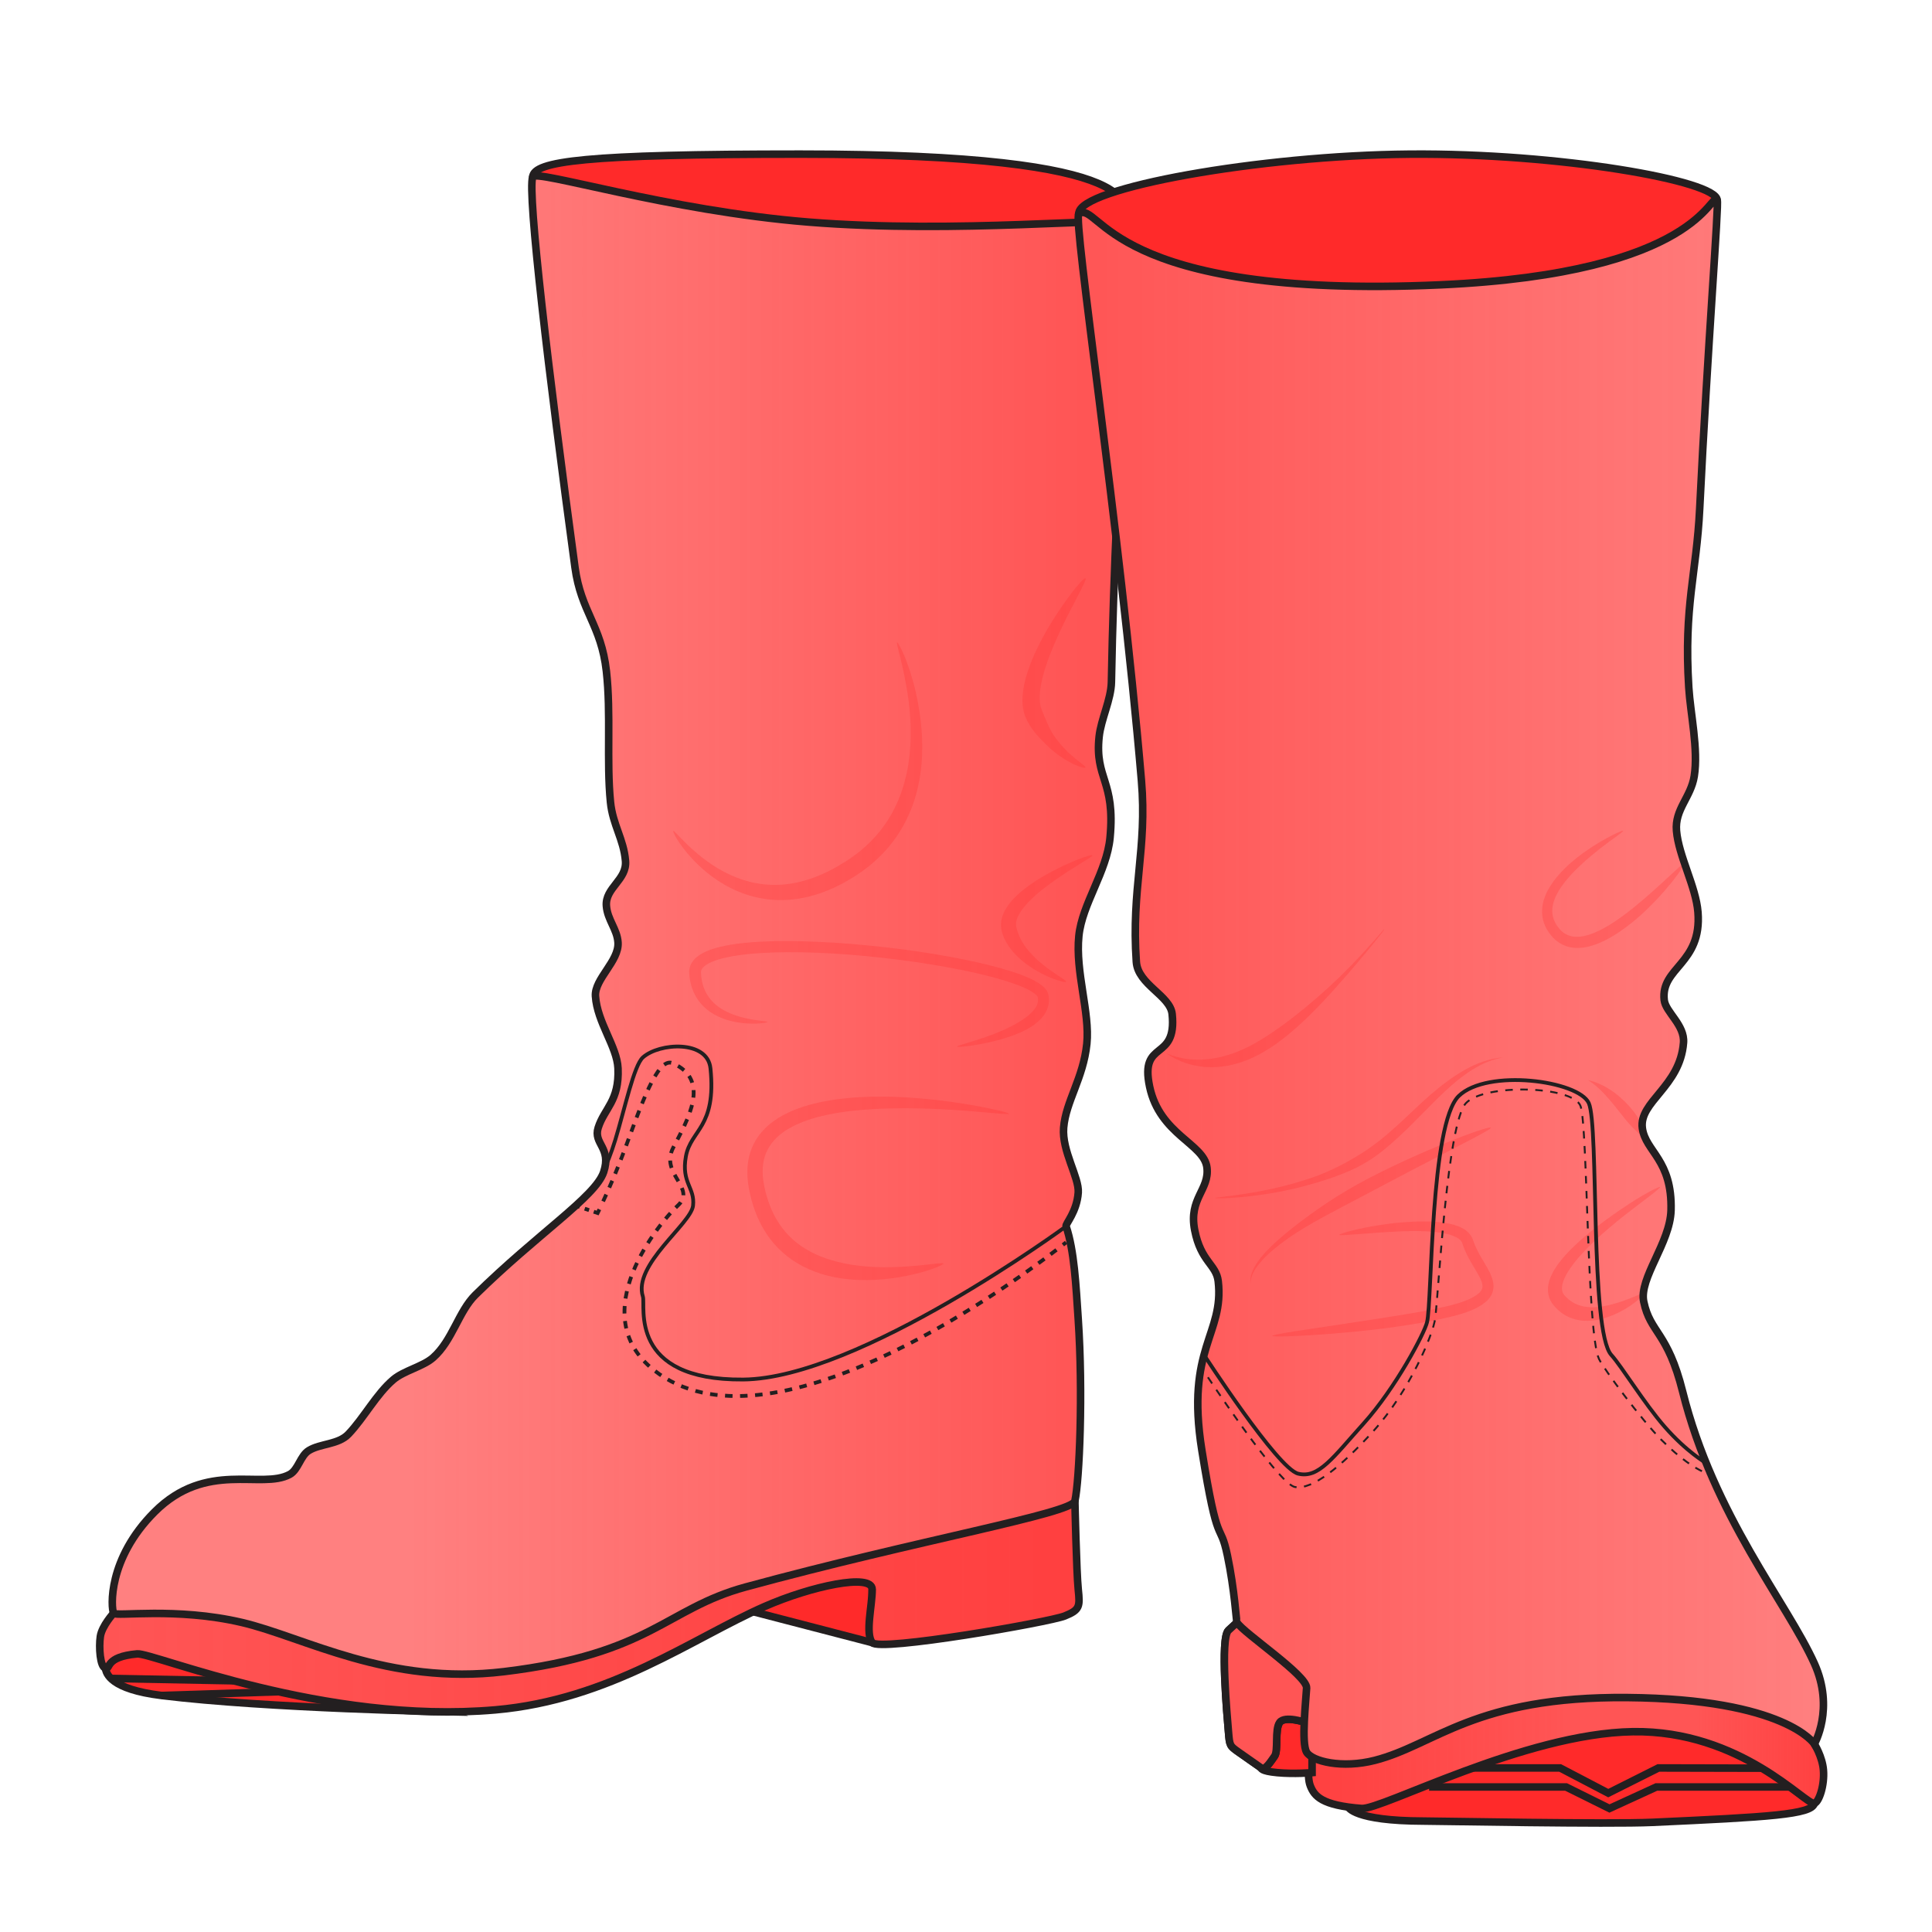
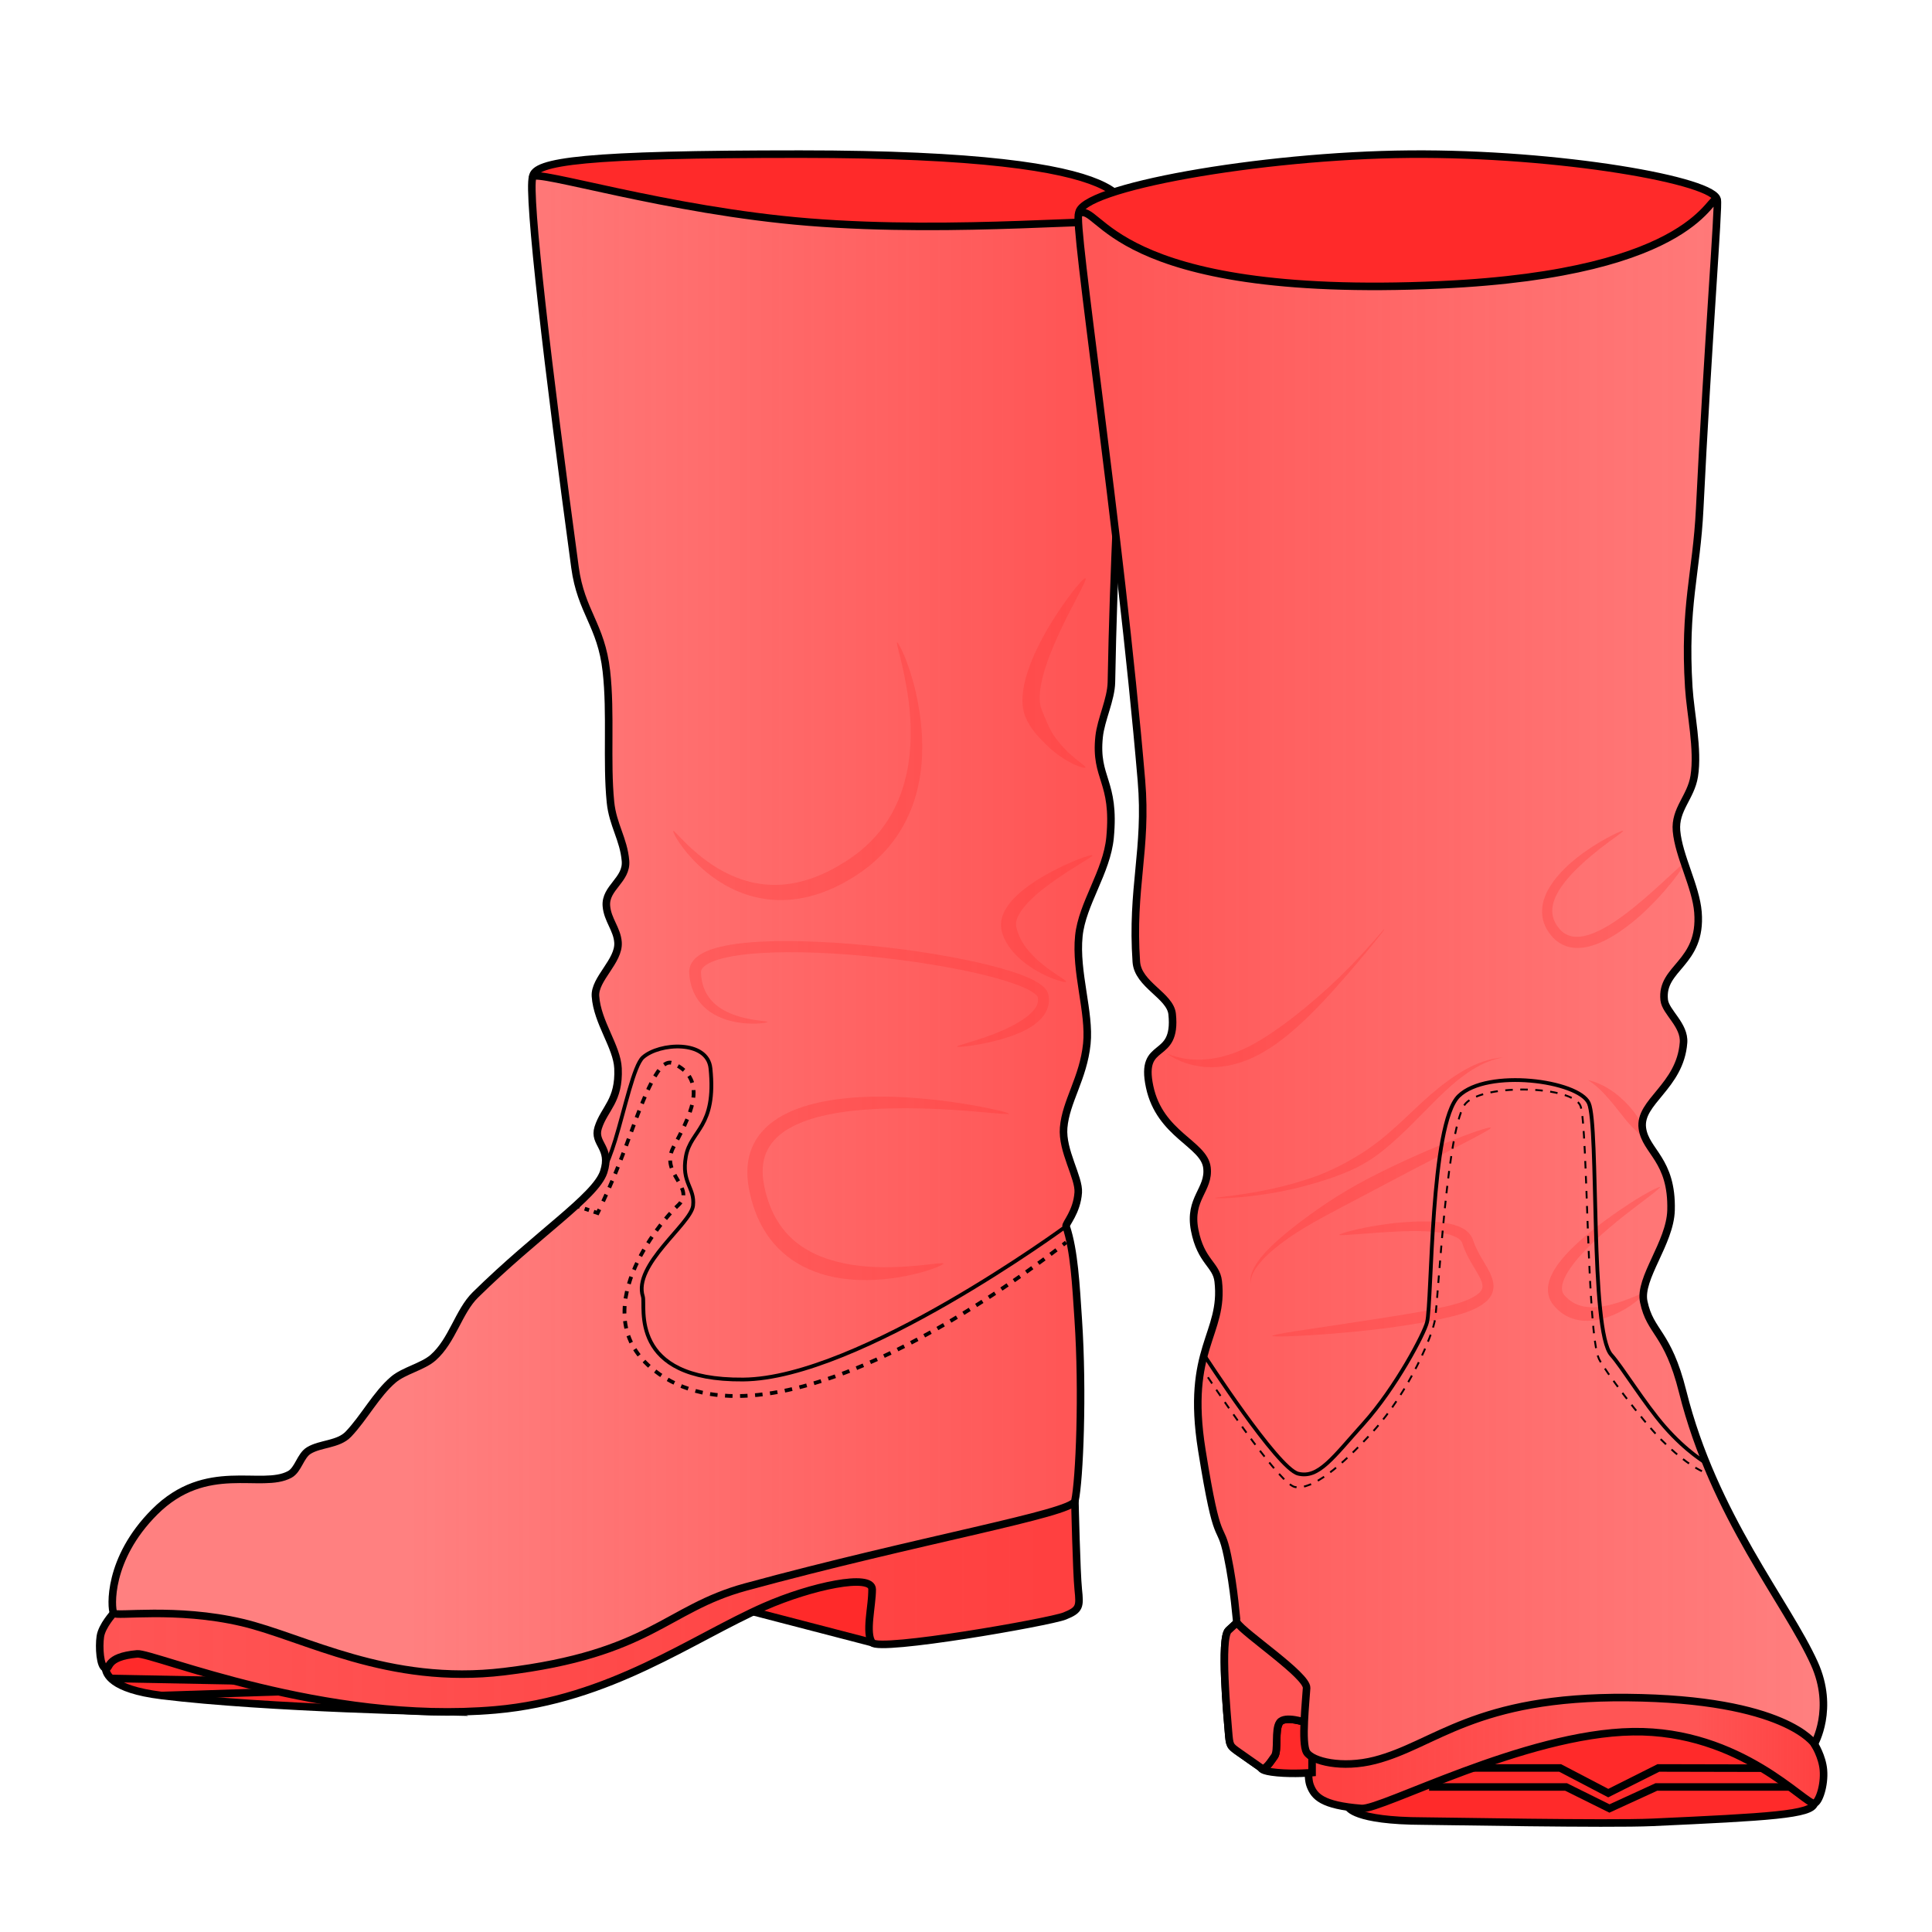
<svg xmlns="http://www.w3.org/2000/svg" xmlns:xlink="http://www.w3.org/1999/xlink" viewBox="0 0 256 256">
  <defs>
    <linearGradient id="innoGrad3">
      <stop offset="0" stop-color="#ff2a2a" stop-opacity=".502" />
      <stop offset="1" stop-color="#ff2a2a" stop-opacity="0" />
    </linearGradient>
    <linearGradient id="innoGrad2">
      <stop offset="0" stop-color="#ff2a2a" stop-opacity=".502" />
      <stop offset=".5" stop-color="#ff2a2a" stop-opacity="0" />
      <stop offset=".75" stop-color="#ff2a2a" stop-opacity="0" />
      <stop offset="1" stop-color="#ff2a2a" stop-opacity=".502" />
    </linearGradient>
    <linearGradient id="innoGrad1">
      <stop offset="0" stop-color="#ff2a2a" stop-opacity="0" />
      <stop offset="1" stop-color="#ff2a2a" stop-opacity=".502" />
    </linearGradient>
    <linearGradient id="linearGradient920" x1="26.297" x2="146.886" y1="222.679" y2="222.679" gradientUnits="userSpaceOnUse" xlink:href="#innoGrad1" />
    <linearGradient id="linearGradient943" x1="64.837" x2="147.112" y1="139.5" y2="139.5" gradientUnits="userSpaceOnUse" xlink:href="#innoGrad1" />
    <linearGradient id="linearGradient994" x1="173.898" x2="237.798" y1="236.878" y2="236.878" gradientUnits="userSpaceOnUse" xlink:href="#innoGrad2" />
    <linearGradient id="linearGradient1021" x1="163.628" x2="174.92" y1="233.49" y2="233.49" gradientUnits="userSpaceOnUse" xlink:href="#innoGrad3" />
    <linearGradient id="linearGradient1056" x1="145.783" x2="238.038" y1="146.429" y2="146.429" gradientUnits="userSpaceOnUse" xlink:href="#innoGrad3" />
  </defs>
  <g stroke-width=".922">
-     <path fill="#ff2a2a" stroke="#231f20" stroke-miterlimit="10" d="M121.125 227.125l-17-4.416 17-4.584zM27.5 230.25c.081.651.612 2.56 6.833 3.329 12.887 1.595 35.437 2.001 35.437 2.001L38.5 219.875s-11.25 8.375-11 10.375z" transform="matrix(1.08516 0 0 1.08517 -15.868 -28.813)" />
+     <path fill="#ff2a2a" stroke="#000000" stroke-miterlimit="10" d="M121.125 227.125l-17-4.416 17-4.584zM27.5 230.25c.081.651.612 2.56 6.833 3.329 12.887 1.595 35.437 2.001 35.437 2.001L38.5 219.875s-11.25 8.375-11 10.375z" transform="matrix(1.08516 0 0 1.08517 -15.868 -28.813)" />
    <path fill="#f55" d="M15.052 213.754s-1.55 1.683-1.757 3.088c-.207 1.405-.047 4.027.678 4.205.725.178-.15-1.516 4.205-1.899 2.074-.182 24.814 9.404 47.476 7.416 15.208-1.335 26.111-9.5 35.674-13.7 6.123-2.69 14.243-4.432 14.243-2.262 0 2.17-.95 5.833 0 7.054.95 1.22 23.467-2.713 25.501-3.527 2.035-.814 2.033-1.27 1.8-3.527-.234-2.257-.443-11.71-.443-11.71z" />
-     <path fill="url(#linearGradient920)" stroke="#231f20" stroke-miterlimit="10" d="M28.494 223.529s-1.428 1.551-1.619 2.846c-.191 1.295-.043 3.711.625 3.875.668.164-.138-1.397 3.875-1.75 1.911-.168 22.866 8.666 43.75 6.834 14.015-1.23 24.062-8.755 32.875-12.625 5.642-2.478 13.125-4.084 13.125-2.084 0 2-.875 5.375 0 6.5s21.625-2.5 23.5-3.25 1.873-1.17 1.658-3.25c-.215-2.08-.408-10.791-.408-10.791z" transform="matrix(1.08516 0 0 1.08517 -15.868 -28.813)" />
-     <path fill="#ff2a2a" stroke="#231f20" stroke-miterlimit="10" d="M79.667 48.144c.166-1.903 6.321-2.773 32.666-2.773 43.834 0 39.837 6.617 39.501 8.463-.668 3.666-36.25 10.5-36.25 10.5s-36.251-12.357-35.917-16.19z" transform="matrix(1.08516 0 0 1.08517 -15.868 -28.813)" />
+     <path fill="url(#linearGradient920)" stroke="#000000" stroke-miterlimit="10" d="M28.494 223.529s-1.428 1.551-1.619 2.846c-.191 1.295-.043 3.711.625 3.875.668.164-.138-1.397 3.875-1.75 1.911-.168 22.866 8.666 43.75 6.834 14.015-1.23 24.062-8.755 32.875-12.625 5.642-2.478 13.125-4.084 13.125-2.084 0 2-.875 5.375 0 6.5s21.625-2.5 23.5-3.25 1.873-1.17 1.658-3.25c-.215-2.08-.408-10.791-.408-10.791z" transform="matrix(1.08516 0 0 1.08517 -15.868 -28.813)" />
+     <path fill="#ff2a2a" stroke="#000000" stroke-miterlimit="10" d="M79.667 48.144c.166-1.903 6.321-2.773 32.666-2.773 43.834 0 39.837 6.617 39.501 8.463-.668 3.666-36.25 10.5-36.25 10.5s-36.251-12.357-35.917-16.19z" transform="matrix(1.08516 0 0 1.08517 -15.868 -28.813)" />
    <path fill="#ff8080" d="M70.583 23.431c.35-1.04 17.853 4.486 36.534 5.993 19.84 1.602 40.94-.75 41.778.182 1.628 1.809-1.085 30.566-1.628 60.77-.04 2.315-1.385 4.946-1.627 7.234-.596 5.628 2.17 5.787 1.446 13.383-.433 4.548-3.697 8.764-4.132 13.022-.487 4.769 1.481 10.145 1.058 14.289-.468 4.568-2.781 7.615-3.075 11.12-.256 3.059 2.073 6.606 1.935 8.594-.18 2.586-1.717 4.149-1.61 4.471 1.085 3.256 1.3 7.729 1.61 12.35.647 9.653.168 21.24-.443 24.053-.36 1.653-20.806 5.176-43.632 11.396-10.607 2.89-12.525 8.86-32.012 11.213-15.398 1.859-26.498-4.585-34.725-6.514-8.758-2.053-16.758-.735-17.008-1.233-.343-.687-.816-7.167 5.432-13.414 6.873-6.873 14.158-2.939 17.905-4.972 1.138-.617 1.403-2.477 2.532-3.167 1.537-.94 3.914-.774 5.245-2.17 2.083-2.186 3.699-5.309 5.968-7.235 1.38-1.171 3.905-1.72 5.245-2.894 2.565-2.25 3.378-6.124 5.607-8.32 8.2-8.075 15.916-13.021 17-16.277 1.086-3.255-1.41-3.73-.723-5.88.827-2.585 2.815-3.543 2.626-7.866-.126-2.876-2.759-6.09-2.989-9.565-.15-2.27 3.16-4.651 2.989-7.123-.122-1.76-1.398-2.99-1.541-4.833-.188-2.409 2.745-3.443 2.532-5.97-.244-2.891-1.688-4.763-1.99-7.777-.542-5.408.09-11.772-.542-17.362-.693-6.134-3.36-7.85-4.16-13.746-3.499-25.804-6.33-49.607-5.605-51.752z" />
    <path fill="#ff2a2a" fill-opacity=".251" d="M126.83 138.667c-.014-.085.955-.356 1.85-.63 1.59-.488 2.848-.931 4.006-1.43 1.877-.808 3.023-1.575 3.678-2.137.366-.313.748-.707.974-1.158.152-.304.266-.694.176-1.183-.001-.01-.012-.058-.077-.145a1.763 1.763 0 0 0-.326-.316c-.297-.233-.758-.505-1.433-.806-1.15-.511-2.865-1.082-5.262-1.67-3.67-.9-9.243-1.899-15.794-2.517a109.39 109.39 0 0 0-8.338-.49c-2.65-.05-5.1.024-7.178.24-2.092.216-3.748.571-4.846 1.055-.548.242-.906.494-1.117.731a1.073 1.073 0 0 0-.205.323.809.809 0 0 0-.054.326c.02.517.088.983.19 1.406.06.248.133.482.218.703.23.595.548 1.105.932 1.546.776.888 1.827 1.5 2.941 1.92 2.209.835 4.514.839 4.525.975.01.126-2.303.5-4.79-.112-1.237-.304-2.558-.865-3.615-1.877a6.127 6.127 0 0 1-1.337-1.88 6.632 6.632 0 0 1-.33-.879 7.588 7.588 0 0 1-.293-1.724c-.019-.33.03-.652.142-.957.113-.302.284-.573.496-.813.418-.473 1.003-.838 1.669-1.126 1.328-.575 3.18-.932 5.325-1.133 2.158-.203 4.672-.253 7.359-.186a120.416 120.416 0 0 1 8.441.528c6.61.63 12.252 1.642 15.998 2.559 2.44.597 4.246 1.188 5.503 1.744.736.326 1.312.651 1.737.98.234.182.434.374.59.58.169.221.295.47.349.744.17.873-.033 1.59-.285 2.102-.356.725-.918 1.269-1.363 1.626-.87.697-2.172 1.382-4.24 2.01-1.165.352-2.68.712-4.252.945-.939.139-1.948.228-1.964.126zM133.702 147.595c-.024.124-3.396-.238-5.738-.415-4.467-.338-8.574-.426-12.182-.224-1.823.102-4.057.309-6.202.767-1.608.343-3.454.888-5.009 1.79-1.19.69-2.294 1.637-2.932 2.97-.457.953-.735 2.223-.499 3.952.03.215.066.435.112.662.397 1.99 1.061 3.594 1.895 4.89a11.001 11.001 0 0 0 2.97 3.089c1.664 1.166 3.605 1.877 5.632 2.305.719.151 1.446.266 2.173.349 5.552.637 11.01-.593 11.099-.308.082.265-5.208 2.402-11.238 2.178-.789-.029-1.59-.1-2.394-.221-2.26-.344-4.539-1.112-6.53-2.512a12.743 12.743 0 0 1-3.52-3.74c-.967-1.558-1.688-3.424-2.104-5.64-.05-.267-.092-.53-.124-.788-.264-2.108.09-3.775.743-5.09.896-1.803 2.376-2.98 3.77-3.76 1.824-1.02 3.898-1.581 5.595-1.908 2.3-.443 4.62-.592 6.503-.625 3.67-.066 7.938.273 12.346.994 2.342.383 5.674 1.079 5.634 1.285zM143.83 76.63c.27.192-1.844 3.678-3.53 7.36-.809 1.762-1.683 3.879-2.165 5.822-.217.872-.36 1.727-.375 2.5-.013.661.067 1.23.25 1.686.01.03.023.058.035.087.539 1.284.986 2.526 1.686 3.513.583.822 1.209 1.508 1.797 2.073 1.286 1.232 2.37 1.856 2.303 2.02-.066.162-1.337-.17-2.944-1.202a14.043 14.043 0 0 1-2.334-1.888c-.937-.94-2.04-2.043-2.683-3.616a3.78 3.78 0 0 1-.064-.168c-.306-.855-.363-1.765-.307-2.61.067-1 .301-2.021.598-2.97.664-2.127 1.76-4.278 2.764-5.996 1.893-3.239 4.674-6.823 4.97-6.612zM118.872 85.13c-.168.071.785 2.872 1.392 6.785.219 1.407.377 2.957.41 4.579.06 3.078-.335 6.36-1.595 9.41-1.25 3.03-3.36 5.857-6.806 8.103l-.18.115c-2.835 1.817-5.863 3.038-9.068 3.127-2.6.071-4.971-.612-7.099-1.737-2.07-1.094-3.702-2.498-4.8-3.556-1.308-1.26-1.831-1.92-1.914-1.868-.062.039.185.814 1.369 2.355.953 1.24 2.501 2.912 4.62 4.295 2.183 1.423 4.809 2.43 7.818 2.52 3.72.109 7.24-1.21 10.322-3.195l.194-.127c3.88-2.547 6.18-5.849 7.42-9.311 1.233-3.445 1.412-7.023 1.135-10.208a34.922 34.922 0 0 0-.749-4.708c-.906-3.976-2.303-6.65-2.469-6.58zM144.735 113.344c.085.196-2.795 1.7-5.572 3.73-1.394 1.018-2.674 2.11-3.527 3.184-.431.543-.72 1.041-.876 1.487-.155.445-.167.812-.086 1.131.022.09.047.178.073.265.115.378.341 1.263 1.21 2.426.601.803 1.37 1.557 2.244 2.263 1 .808 2.06 1.48 2.509 1.782.524.353.569.43.552.474-.011.03-.11.094-.734-.074-.594-.16-1.698-.555-2.95-1.254-1.034-.577-2.027-1.284-2.853-2.11-1.23-1.228-1.726-2.366-1.894-2.928a6.115 6.115 0 0 1-.1-.377c-.188-.798-.069-1.582.238-2.305.296-.698.77-1.349 1.331-1.945 1.1-1.169 2.633-2.228 4.16-3.105 3.157-1.814 6.195-2.829 6.275-2.644z" />
-     <path fill="url(#linearGradient943)" stroke="#231f20" stroke-miterlimit="10" d="M79.667 48.144c.323-.958 16.452 4.134 33.667 5.523 18.284 1.476 37.728-.691 38.5.167 1.5 1.667-1 28.167-1.5 56-.038 2.134-1.277 4.559-1.5 6.667-.549 5.186 2 5.333 1.333 12.333-.399 4.191-3.407 8.076-3.808 12-.449 4.394 1.365 9.348.975 13.167-.431 4.21-2.563 7.017-2.834 10.248-.236 2.818 1.911 6.087 1.783 7.919-.166 2.383-1.582 3.823-1.483 4.12 1 3 1.197 7.122 1.483 11.38.597 8.896.155 19.574-.408 22.166-.331 1.523-19.173 4.77-40.208 10.501-9.774 2.664-11.542 8.165-29.5 10.333-14.189 1.713-24.418-4.225-32-6.002-8.07-1.892-15.443-.678-15.673-1.137-.316-.633-.752-6.604 5.006-12.361 6.333-6.333 13.047-2.708 16.5-4.582 1.048-.568 1.293-2.282 2.333-2.918 1.416-.867 3.607-.713 4.833-2 1.92-2.014 3.409-4.892 5.5-6.667 1.271-1.079 3.599-1.585 4.833-2.667 2.364-2.073 3.113-5.643 5.167-7.666 7.557-7.442 14.667-12 15.667-15s-1.3-3.438-.667-5.419c.762-2.382 2.594-3.265 2.42-7.248-.116-2.651-2.542-5.612-2.754-8.815-.138-2.092 2.911-4.286 2.754-6.564-.112-1.621-1.288-2.755-1.42-4.453-.173-2.22 2.53-3.173 2.333-5.501-.225-2.665-1.555-4.39-1.833-7.167-.5-4.984.083-10.848-.5-16-.639-5.652-3.097-7.234-3.833-12.667-3.225-23.779-5.833-45.713-5.166-47.69z" transform="matrix(1.08516 0 0 1.08517 -15.868 -28.813)" />
-     <path fill="none" stroke="#231f20" stroke-miterlimit="10" stroke-width=".461" d="M87.599 170.98s1.181-2.047 2.151-5.23c1.182-3.877 2.276-9.101 3.375-10.084 2-1.791 7.889-2.156 8.25 1.334.75 7.249-2.411 7.485-3 10.75-.589 3.265 1.125 3.793.875 6.021-.25 2.228-7.375 7.229-6.125 11.104.361 1.12-1.875 10.25 12.25 10.125s39.425-18.712 39.425-18.712" transform="matrix(1.08516 0 0 1.08517 -15.868 -28.813)" />
+     <path fill="url(#linearGradient943)" stroke="#000000" stroke-miterlimit="10" d="M79.667 48.144c.323-.958 16.452 4.134 33.667 5.523 18.284 1.476 37.728-.691 38.5.167 1.5 1.667-1 28.167-1.5 56-.038 2.134-1.277 4.559-1.5 6.667-.549 5.186 2 5.333 1.333 12.333-.399 4.191-3.407 8.076-3.808 12-.449 4.394 1.365 9.348.975 13.167-.431 4.21-2.563 7.017-2.834 10.248-.236 2.818 1.911 6.087 1.783 7.919-.166 2.383-1.582 3.823-1.483 4.12 1 3 1.197 7.122 1.483 11.38.597 8.896.155 19.574-.408 22.166-.331 1.523-19.173 4.77-40.208 10.501-9.774 2.664-11.542 8.165-29.5 10.333-14.189 1.713-24.418-4.225-32-6.002-8.07-1.892-15.443-.678-15.673-1.137-.316-.633-.752-6.604 5.006-12.361 6.333-6.333 13.047-2.708 16.5-4.582 1.048-.568 1.293-2.282 2.333-2.918 1.416-.867 3.607-.713 4.833-2 1.92-2.014 3.409-4.892 5.5-6.667 1.271-1.079 3.599-1.585 4.833-2.667 2.364-2.073 3.113-5.643 5.167-7.666 7.557-7.442 14.667-12 15.667-15s-1.3-3.438-.667-5.419c.762-2.382 2.594-3.265 2.42-7.248-.116-2.651-2.542-5.612-2.754-8.815-.138-2.092 2.911-4.286 2.754-6.564-.112-1.621-1.288-2.755-1.42-4.453-.173-2.22 2.53-3.173 2.333-5.501-.225-2.665-1.555-4.39-1.833-7.167-.5-4.984.083-10.848-.5-16-.639-5.652-3.097-7.234-3.833-12.667-3.225-23.779-5.833-45.713-5.166-47.69z" transform="matrix(1.08516 0 0 1.08517 -15.868 -28.813)" />
+     <path fill="none" stroke="#000000" stroke-miterlimit="10" stroke-width=".461" d="M87.599 170.98s1.181-2.047 2.151-5.23c1.182-3.877 2.276-9.101 3.375-10.084 2-1.791 7.889-2.156 8.25 1.334.75 7.249-2.411 7.485-3 10.75-.589 3.265 1.125 3.793.875 6.021-.25 2.228-7.375 7.229-6.125 11.104.361 1.12-1.875 10.25 12.25 10.125s39.425-18.712 39.425-18.712" transform="matrix(1.08516 0 0 1.08517 -15.868 -28.813)" />
    <g>
-       <g fill="none" stroke="#231f20" stroke-miterlimit="10" stroke-width=".461">
+       <g fill="none" stroke="#000000" stroke-miterlimit="10" stroke-width=".461">
        <path d="M144.8 178.25s-.134.108-.389.308" transform="matrix(1.08516 0 0 1.08517 -15.868 -28.813)" />
        <path stroke-dasharray=".918,.918" d="M143.626 179.165c-6.178 4.723-35.16 25.694-49.126 14.71-8.75-6.882.833-18.246 2.875-20.104 2.373-2.158-2.226-3.847-.542-7.096 1.75-3.376 4.642-8.243-.083-10.304-1.875-.817-3.924 5.379-5.875 10.628a92.733 92.733 0 0 1-2.844 6.766" transform="matrix(1.08516 0 0 1.08517 -15.868 -28.813)" />
        <path d="M87.815 174.221c-.138.289-.216.447-.216.447l-.474-.159" transform="matrix(1.08516 0 0 1.08517 -15.868 -28.813)" />
        <path stroke-dasharray=".559,.559" d="M86.55 174.316l-.862-.289" transform="matrix(1.08516 0 0 1.08517 -15.868 -28.813)" />
        <path d="M85.401 173.931l-.474-.16" transform="matrix(1.08516 0 0 1.08517 -15.868 -28.813)" />
      </g>
    </g>
-     <path fill="#414042" stroke="#231f20" stroke-miterlimit="10" d="M28.174 231.5l14.975.283M48.633 233.12l-14.3.459" transform="matrix(1.08516 0 0 1.08517 -15.868 -28.813)" />
+     <path fill="#414042" stroke="#000000" stroke-miterlimit="10" d="M28.174 231.5l14.975.283M48.633 233.12l-14.3.459" transform="matrix(1.08516 0 0 1.08517 -15.868 -28.813)" />
  </g>
  <g stroke-width=".922">
-     <path fill="#ff2a2a" stroke="#231f20" stroke-miterlimit="10" d="M146.359 52.62c-.076-3.12 22.134-7.093 40.391-7.245 18.257-.152 37.554 3.25 37.554 5.625 0 2.021-9.429 16.125-36.179 17.625s-41.71-13.708-41.766-16.005zM236.167 246.75c-.292 1.372-5.604 1.673-19.792 2.321-5.371.245-25.625-.151-27.959-.156-8.499-.018-9.16-1.711-9.16-1.711l31.77-19.627c-.001 0 25.433 17.801 25.141 19.173z" transform="matrix(1.08516 0 0 1.08517 -15.868 -28.813)" />
-     <path fill="none" stroke="#231f20" stroke-miterlimit="10" d="M194.508 242.428h10.617L211 245.5l6.125-3.072 12.628.028" transform="matrix(1.08516 0 0 1.08517 -15.868 -28.813)" />
-     <path fill="none" stroke="#231f20" stroke-miterlimit="10" d="M189.125 244.75h16.726l5.296 2.628 5.728-2.628h16.295" transform="matrix(1.08516 0 0 1.08517 -15.868 -28.813)" />
+     <path fill="#ff2a2a" stroke="#000000" stroke-miterlimit="10" d="M146.359 52.62c-.076-3.12 22.134-7.093 40.391-7.245 18.257-.152 37.554 3.25 37.554 5.625 0 2.021-9.429 16.125-36.179 17.625s-41.71-13.708-41.766-16.005zM236.167 246.75c-.292 1.372-5.604 1.673-19.792 2.321-5.371.245-25.625-.151-27.959-.156-8.499-.018-9.16-1.711-9.16-1.711l31.77-19.627c-.001 0 25.433 17.801 25.141 19.173z" transform="matrix(1.08516 0 0 1.08517 -15.868 -28.813)" />
+     <path fill="none" stroke="#000000" stroke-miterlimit="10" d="M194.508 242.428h10.617L211 245.5l6.125-3.072 12.628.028" transform="matrix(1.08516 0 0 1.08517 -15.868 -28.813)" />
+     <path fill="none" stroke="#000000" stroke-miterlimit="10" d="M189.125 244.75h16.726l5.296 2.628 5.728-2.628h16.295" transform="matrix(1.08516 0 0 1.08517 -15.868 -28.813)" />
    <path fill="#f55" d="M240.41 231.085s1.057 1.661 1.203 3.46c.168 2.045-.602 4.264-1.203 4.408-1.131.272-9.716-9.715-24.055-9.495-14.34.22-33.301 10.378-35.946 10.174-5.29-.407-6.24-1.628-6.782-2.985-.543-1.356 0-3.982 0-3.982l38.252-15.822h23.602z" />
-     <path fill="url(#linearGradient994)" stroke="#231f20" stroke-miterlimit="10" d="M236.167 239.5s.974 1.531 1.109 3.188c.155 1.885-.555 3.93-1.109 4.063-1.042.25-8.953-8.953-22.167-8.75-13.214.203-30.688 9.563-33.125 9.375-4.875-.375-5.75-1.5-6.25-2.75s0-3.67 0-3.67l35.25-14.58h21.75z" transform="matrix(1.08516 0 0 1.08517 -15.868 -28.813)" />
-     <path fill="#ff2a2a" stroke="#231f20" stroke-miterlimit="10" d="M168.625 242.428s-.131.38 1.961.573c2.092.193 4.25 0 4.25 0v-7.667h-5.167z" transform="matrix(1.08516 0 0 1.08517 -15.868 -28.813)" />
-     <path fill="url(#linearGradient1021)" stroke="#231f20" stroke-miterlimit="10" d="M174.04 236.876s-2.54-.874-3.165 0-.128 3.442-.625 4.124c-.497.682-1.14 1.766-1.625 1.428-.485-.338-1.643-1.145-2.75-1.928-1.107-.783-1.107-.783-1.25-2.525-.143-1.742-1.042-11.391 0-12.35l1.042-.959 8.735 7.335z" transform="matrix(1.08516 0 0 1.08517 -15.868 -28.813)" />
-     <path fill="#f55" stroke="#231f20" stroke-miterlimit="10" d="M174.04 236.876s-2.54-.874-3.165 0-.128 3.442-.625 4.124c-.497.682-1.14 1.766-1.625 1.428-.485-.338-1.643-1.145-2.75-1.928-1.107-.783-1.107-.783-1.25-2.525-.143-1.742-1.042-11.391 0-12.35l1.042-.959 8.735 7.335z" transform="matrix(1.08516 0 0 1.08517 -15.868 -28.813)" />
+     <path fill="url(#linearGradient994)" stroke="#000000" stroke-miterlimit="10" d="M236.167 239.5s.974 1.531 1.109 3.188c.155 1.885-.555 3.93-1.109 4.063-1.042.25-8.953-8.953-22.167-8.75-13.214.203-30.688 9.563-33.125 9.375-4.875-.375-5.75-1.5-6.25-2.75s0-3.67 0-3.67l35.25-14.58h21.75z" transform="matrix(1.08516 0 0 1.08517 -15.868 -28.813)" />
+     <path fill="#ff2a2a" stroke="#000000" stroke-miterlimit="10" d="M168.625 242.428s-.131.38 1.961.573c2.092.193 4.25 0 4.25 0v-7.667h-5.167z" transform="matrix(1.08516 0 0 1.08517 -15.868 -28.813)" />
+     <path fill="url(#linearGradient1021)" stroke="#000000" stroke-miterlimit="10" d="M174.04 236.876s-2.54-.874-3.165 0-.128 3.442-.625 4.124c-.497.682-1.14 1.766-1.625 1.428-.485-.338-1.643-1.145-2.75-1.928-1.107-.783-1.107-.783-1.25-2.525-.143-1.742-1.042-11.391 0-12.35l1.042-.959 8.735 7.335z" transform="matrix(1.08516 0 0 1.08517 -15.868 -28.813)" />
+     <path fill="#f55" stroke="#000000" stroke-miterlimit="10" d="M174.04 236.876s-2.54-.874-3.165 0-.128 3.442-.625 4.124c-.497.682-1.14 1.766-1.625 1.428-.485-.338-1.643-1.145-2.75-1.928-1.107-.783-1.107-.783-1.25-2.525-.143-1.742-1.042-11.391 0-12.35l1.042-.959 8.735 7.335z" transform="matrix(1.08516 0 0 1.08517 -15.868 -28.813)" />
    <path fill="#ff8080" d="M227.537 26.53c.256.348-1.285 19.674-2.32 40.873-.423 8.674-2.12 12.826-1.446 23.694.213 3.434 1.29 8.2.723 11.755-.448 2.805-2.596 4.38-2.35 7.236.286 3.344 2.577 7.394 2.845 10.787.542 6.872-4.962 7.284-4.473 11.638.179 1.599 2.737 3.298 2.557 5.649-.447 5.841-5.945 7.816-5.452 11.353.431 3.096 3.98 4.16 3.798 10.851-.117 4.33-4.265 9.003-3.616 12.119.867 4.169 3.168 3.962 5.157 11.92 4.112 16.447 13.822 27.972 17.45 36.008 2.71 6 0 10.672 0 10.672s-3.807-5.962-24.778-6.15c-20.256-.181-25.42 6.254-33.46 8.32-4.331 1.114-8.318.136-9.042-1.085-.724-1.22-.09-6.829 0-8.501.09-1.672-8.364-7.28-9.224-8.682-.09-.147-.315-4.328-1.266-8.861-1.03-4.91-1.221-.407-3.391-13.972-2.17-13.564 2.984-15.328 2.17-22.381-.257-2.235-2.306-2.578-3.12-6.783-.814-4.205 1.975-5.331 1.628-8.274-.376-3.18-6.24-4.34-7.596-10.716-1.357-6.375 3.647-3.208 2.984-9.63-.253-2.453-4.538-3.892-4.748-6.919-.678-9.766 1.451-14.911.679-24.01-2.86-33.655-9.168-74.659-8.292-75.153 2.894-1.627 3.77 11.442 47.9 9.453 34.54-1.557 35.745-12.476 36.683-11.21z" />
    <path fill="#ff2a2a" fill-opacity=".251" d="M215.089 110.088c.043.081-1.11.878-1.944 1.496-1.531 1.135-2.88 2.245-4.039 3.366-.599.58-1.274 1.286-1.86 2.05-.456.596-.933 1.324-1.238 2.108-.235.606-.385 1.29-.298 1.998.06.488.237 1.036.647 1.618.07.1.148.201.232.302.262.314.54.547.825.716.286.168.59.278.913.338.648.119 1.397.038 2.236-.228 1.695-.537 3.595-1.777 5.447-3.232.154-.121.308-.244.462-.368 1.667-1.346 3.23-2.774 4.438-3.891 1.316-1.219 2.198-2.06 2.29-1.984.093.076-.56 1.118-1.696 2.537a37.073 37.073 0 0 1-4.143 4.386c-.152.136-.306.27-.462.404-1.828 1.564-3.906 2.97-5.89 3.58-.997.306-2.008.423-2.966.224-.48-.1-.94-.279-1.37-.545a4.66 4.66 0 0 1-1.17-1.048 6.196 6.196 0 0 1-.295-.396c-.536-.786-.78-1.557-.853-2.261-.104-1.005.133-1.916.434-2.642.39-.94.97-1.761 1.487-2.389a16.868 16.868 0 0 1 2.09-2.094c1.252-1.064 2.812-2.125 4.467-3.037.924-.509 2.195-1.12 2.256-1.008zM153.753 139.05c-.085.103 1.34.98 3.534 1.265 1.105.144 2.402.145 3.862-.131 1.455-.276 3.096-.83 4.92-1.823.678-.37 1.379-.798 2.098-1.273a54.624 54.624 0 0 0 3.751-2.736 76.877 76.877 0 0 0 5.696-5.001c.437-.424.856-.841 1.255-1.25 2.724-2.788 4.516-5.033 4.57-4.99.054.042-1.715 2.304-4.267 5.269-.373.433-.762.884-1.164 1.344-1.578 1.806-3.374 3.785-5.275 5.572-1.195 1.124-2.44 2.178-3.699 3.064-.74.52-1.486.985-2.226 1.378-2.007 1.063-3.87 1.538-5.509 1.647-1.638.11-3.03-.147-4.14-.517-2.223-.74-3.33-1.91-3.406-1.819zM161.012 158.739c-.003-.095 3.083-.272 7.147-1.133a47.198 47.198 0 0 0 5.869-1.624c2.345-.827 4.609-2.01 6.664-3.334.13-.084.258-.168.384-.253 3.391-2.293 5.873-5.113 8.52-7.379 1.395-1.194 2.954-2.402 4.613-3.316 1.412-.777 3.092-1.452 4.965-1.59-1.837.317-3.413 1.156-4.693 2.032-1.51 1.033-2.93 2.347-4.212 3.609-1.854 1.826-5.419 5.74-8.447 7.757-.134.09-.27.178-.41.266-2.195 1.396-4.72 2.264-7.13 2.988a48.407 48.407 0 0 1-6.023 1.377c-4.138.68-7.244.694-7.247.6zM218.746 152.078c.523-.278-1.444-1.518-3.069-3.39a12.373 12.373 0 0 1-.347-.419c-.703-.885-1.427-1.816-2.112-2.61-.818-.949-1.76-1.922-2.831-2.547 1.247.26 2.495.898 3.596 1.721.923.69 1.785 1.542 2.532 2.507.119.153.229.31.332.466 1.425 2.178 1.376 4.55 1.899 4.272zM197.546 149.425c.059.14-1.16.813-4.62 2.596a984.562 984.562 0 0 0-11.165 5.834c.304-.163-1.395.743-1.09.58-3.531 1.877-7.122 3.654-9.83 5.539a36.6 36.6 0 0 0-.246.173c-1.506 1.066-2.742 2.122-3.592 3.122-.425.499-.754.985-.974 1.454-.218.468-.331.925-.315 1.37-.074-.442-.017-.922.161-1.433.178-.509.474-1.042.87-1.593.792-1.1 1.981-2.27 3.425-3.472l.237-.196c2.596-2.128 5.897-4.492 9.45-6.461a67.58 67.58 0 0 1 1.1-.595c3.554-1.885 7.92-3.839 11.54-5.27 3.634-1.436 5-1.765 5.049-1.648zM177.47 163.622c.038.19 4.008-.287 8.064-.456l.264-.01c1.949-.075 3.867-.038 5.37.232.788.142 1.417.34 1.868.591.222.124.386.253.504.383.115.126.188.255.228.388.336 1.082.866 2.036 1.352 2.856.201.34.397.66.572.96.269.46.459.824.584 1.149.116.302.16.533.16.718a.99.99 0 0 1-.145.534c-.12.199-.325.411-.644.634-.373.26-.864.508-1.452.744-.685.275-1.611.534-2.552.76a67.87 67.87 0 0 1-3.613.738c-2.649.478-6.455 1.048-8.592 1.371-3.226.488-2.92.44-6.147.929-1.929.293-4.709.715-4.696.863.015.165 2.827.046 4.78-.07 2.172-.128 4.35-.304 6.217-.488 2.55-.252 5.616-.626 8.694-1.162a62.359 62.359 0 0 0 3.7-.748c.96-.23 1.97-.51 2.76-.83.642-.26 1.244-.558 1.741-.906.425-.298.801-.652 1.06-1.085.231-.388.355-.817.354-1.286 0-.412-.094-.822-.25-1.237-.165-.44-.4-.887-.676-1.37-.18-.314-.38-.65-.572-.974-.474-.808-.932-1.64-1.23-2.547a2.45 2.45 0 0 0-.57-.943 3.405 3.405 0 0 0-.885-.648c-.653-.343-1.46-.556-2.326-.686-1.66-.25-3.696-.214-5.666-.05-.09.007-.18.014-.269.023-4.138.374-8.023 1.435-7.986 1.623zM219.972 157.292c.072.118-1.49 1.279-3.6 2.887a70.053 70.053 0 0 0-4.133 3.382c-1.85 1.652-3.519 3.39-4.473 4.947-.478.78-.734 1.447-.788 1.986-.026.261-.003.478.054.662.056.18.151.352.303.52a4.325 4.325 0 0 0 1.269 1.005c.431.227.906.38 1.43.462 1.026.16 2.169.04 3.34-.249 2.354-.58 4.259-1.65 4.384-1.478.098.132-1.347 1.692-3.936 2.8-1.2.514-2.59.88-3.984.786a5.645 5.645 0 0 1-2.123-.557 5.368 5.368 0 0 1-1.317-.916 6.164 6.164 0 0 1-.555-.6 3.197 3.197 0 0 1-.65-1.305 3.482 3.482 0 0 1-.025-1.398c.158-.901.624-1.794 1.221-2.634 1.196-1.68 3.117-3.415 5.084-4.95a64.834 64.834 0 0 1 4.423-3.138c2.246-1.464 4.004-2.33 4.076-2.212z" />
-     <path fill="url(#linearGradient1056)" stroke="#231f20" stroke-miterlimit="10" d="M224.304 51c.236.32-1.184 18.13-2.137 37.665-.39 7.993-1.954 11.819-1.333 21.834.196 3.165 1.189 7.557.666 10.833-.413 2.584-2.392 4.035-2.166 6.668.264 3.081 2.375 6.813 2.622 9.94.5 6.333-4.572 6.712-4.122 10.725.165 1.473 2.523 3.039 2.357 5.205-.412 5.383-5.479 7.203-5.024 10.462.397 2.853 3.667 3.834 3.5 10-.108 3.99-3.931 8.296-3.333 11.167.799 3.842 2.92 3.651 4.753 10.984 3.789 15.157 12.737 25.777 16.08 33.183 2.497 5.529 0 9.834 0 9.834s-3.508-5.494-22.833-5.667c-18.667-.167-23.425 5.763-30.834 7.667-3.992 1.026-7.666.125-8.333-1-.667-1.125-.083-6.293 0-7.834.083-1.541-7.708-6.709-8.5-8-.083-.136-.29-3.989-1.167-8.166-.949-4.524-1.125-.375-3.125-12.875s2.75-14.125 2-20.625c-.237-2.059-2.125-2.375-2.875-6.25s1.82-4.913 1.5-7.625c-.346-2.931-5.75-4-7-9.875s3.361-2.956 2.75-8.875c-.233-2.26-4.182-3.586-4.375-6.375-.625-9 1.337-13.741.625-22.125-2.636-31.014-8.448-68.8-7.641-69.255 2.667-1.5 3.475 10.544 44.141 8.711 31.829-1.435 32.94-11.497 33.804-10.331z" transform="matrix(1.08516 0 0 1.08517 -15.868 -28.813)" />
-     <path fill="none" stroke="#231f20" stroke-miterlimit="10" stroke-width=".461" d="M222.956 205.193s-2.359-1.33-5.081-4.443c-2.468-2.824-5.252-7.383-6.5-8.75-2.625-2.875-1.5-28-2.75-30.75s-12.375-4.25-15.875-.875-3.25 25-3.875 27.625c-.32 1.346-3.802 7.99-7.75 12.375-3.755 4.169-5.486 6.738-7.993 6.119-2.507-.619-11.49-14.501-11.49-14.501" transform="matrix(1.08516 0 0 1.08517 -15.868 -28.813)" />
+     <path fill="url(#linearGradient1056)" stroke="#000000" stroke-miterlimit="10" d="M224.304 51c.236.32-1.184 18.13-2.137 37.665-.39 7.993-1.954 11.819-1.333 21.834.196 3.165 1.189 7.557.666 10.833-.413 2.584-2.392 4.035-2.166 6.668.264 3.081 2.375 6.813 2.622 9.94.5 6.333-4.572 6.712-4.122 10.725.165 1.473 2.523 3.039 2.357 5.205-.412 5.383-5.479 7.203-5.024 10.462.397 2.853 3.667 3.834 3.5 10-.108 3.99-3.931 8.296-3.333 11.167.799 3.842 2.92 3.651 4.753 10.984 3.789 15.157 12.737 25.777 16.08 33.183 2.497 5.529 0 9.834 0 9.834s-3.508-5.494-22.833-5.667c-18.667-.167-23.425 5.763-30.834 7.667-3.992 1.026-7.666.125-8.333-1-.667-1.125-.083-6.293 0-7.834.083-1.541-7.708-6.709-8.5-8-.083-.136-.29-3.989-1.167-8.166-.949-4.524-1.125-.375-3.125-12.875s2.75-14.125 2-20.625c-.237-2.059-2.125-2.375-2.875-6.25s1.82-4.913 1.5-7.625c-.346-2.931-5.75-4-7-9.875s3.361-2.956 2.75-8.875c-.233-2.26-4.182-3.586-4.375-6.375-.625-9 1.337-13.741.625-22.125-2.636-31.014-8.448-68.8-7.641-69.255 2.667-1.5 3.475 10.544 44.141 8.711 31.829-1.435 32.94-11.497 33.804-10.331z" transform="matrix(1.08516 0 0 1.08517 -15.868 -28.813)" />
+     <path fill="none" stroke="#000000" stroke-miterlimit="10" stroke-width=".461" d="M222.956 205.193s-2.359-1.33-5.081-4.443c-2.468-2.824-5.252-7.383-6.5-8.75-2.625-2.875-1.5-28-2.75-30.75s-12.375-4.25-15.875-.875-3.25 25-3.875 27.625c-.32 1.346-3.802 7.99-7.75 12.375-3.755 4.169-5.486 6.738-7.993 6.119-2.507-.619-11.49-14.501-11.49-14.501" transform="matrix(1.08516 0 0 1.08517 -15.868 -28.813)" />
    <g>
-       <g fill="none" stroke="#231f20" stroke-miterlimit="10" stroke-width=".23">
+       <g fill="none" stroke="#000000" stroke-miterlimit="10" stroke-width=".23">
        <path d="M161.296 193.485l.272.413" transform="matrix(1.08516 0 0 1.08517 -15.868 -28.813)" />
        <path stroke-dasharray=".916,.916" d="M162.117 194.724c2.324 3.477 8.893 13.095 10.633 13.401 2.125.375 5.616-2.478 9.5-6.75 4.505-4.957 7.385-11.925 7.625-13.875.447-3.632 1.477-23.838 3.75-26.25 2.273-2.412 13.125-2.125 14 .375s.75 27.75 2.25 30.875c.584 1.218 5.15 7.387 7.625 9.875 2.385 2.399 4.125 3.447 5.111 3.898" transform="matrix(1.08516 0 0 1.08517 -15.868 -28.813)" />
        <path d="M223.071 206.465c.314.115.477.14.477.14" transform="matrix(1.08516 0 0 1.08517 -15.868 -28.813)" />
      </g>
    </g>
  </g>
</svg>
